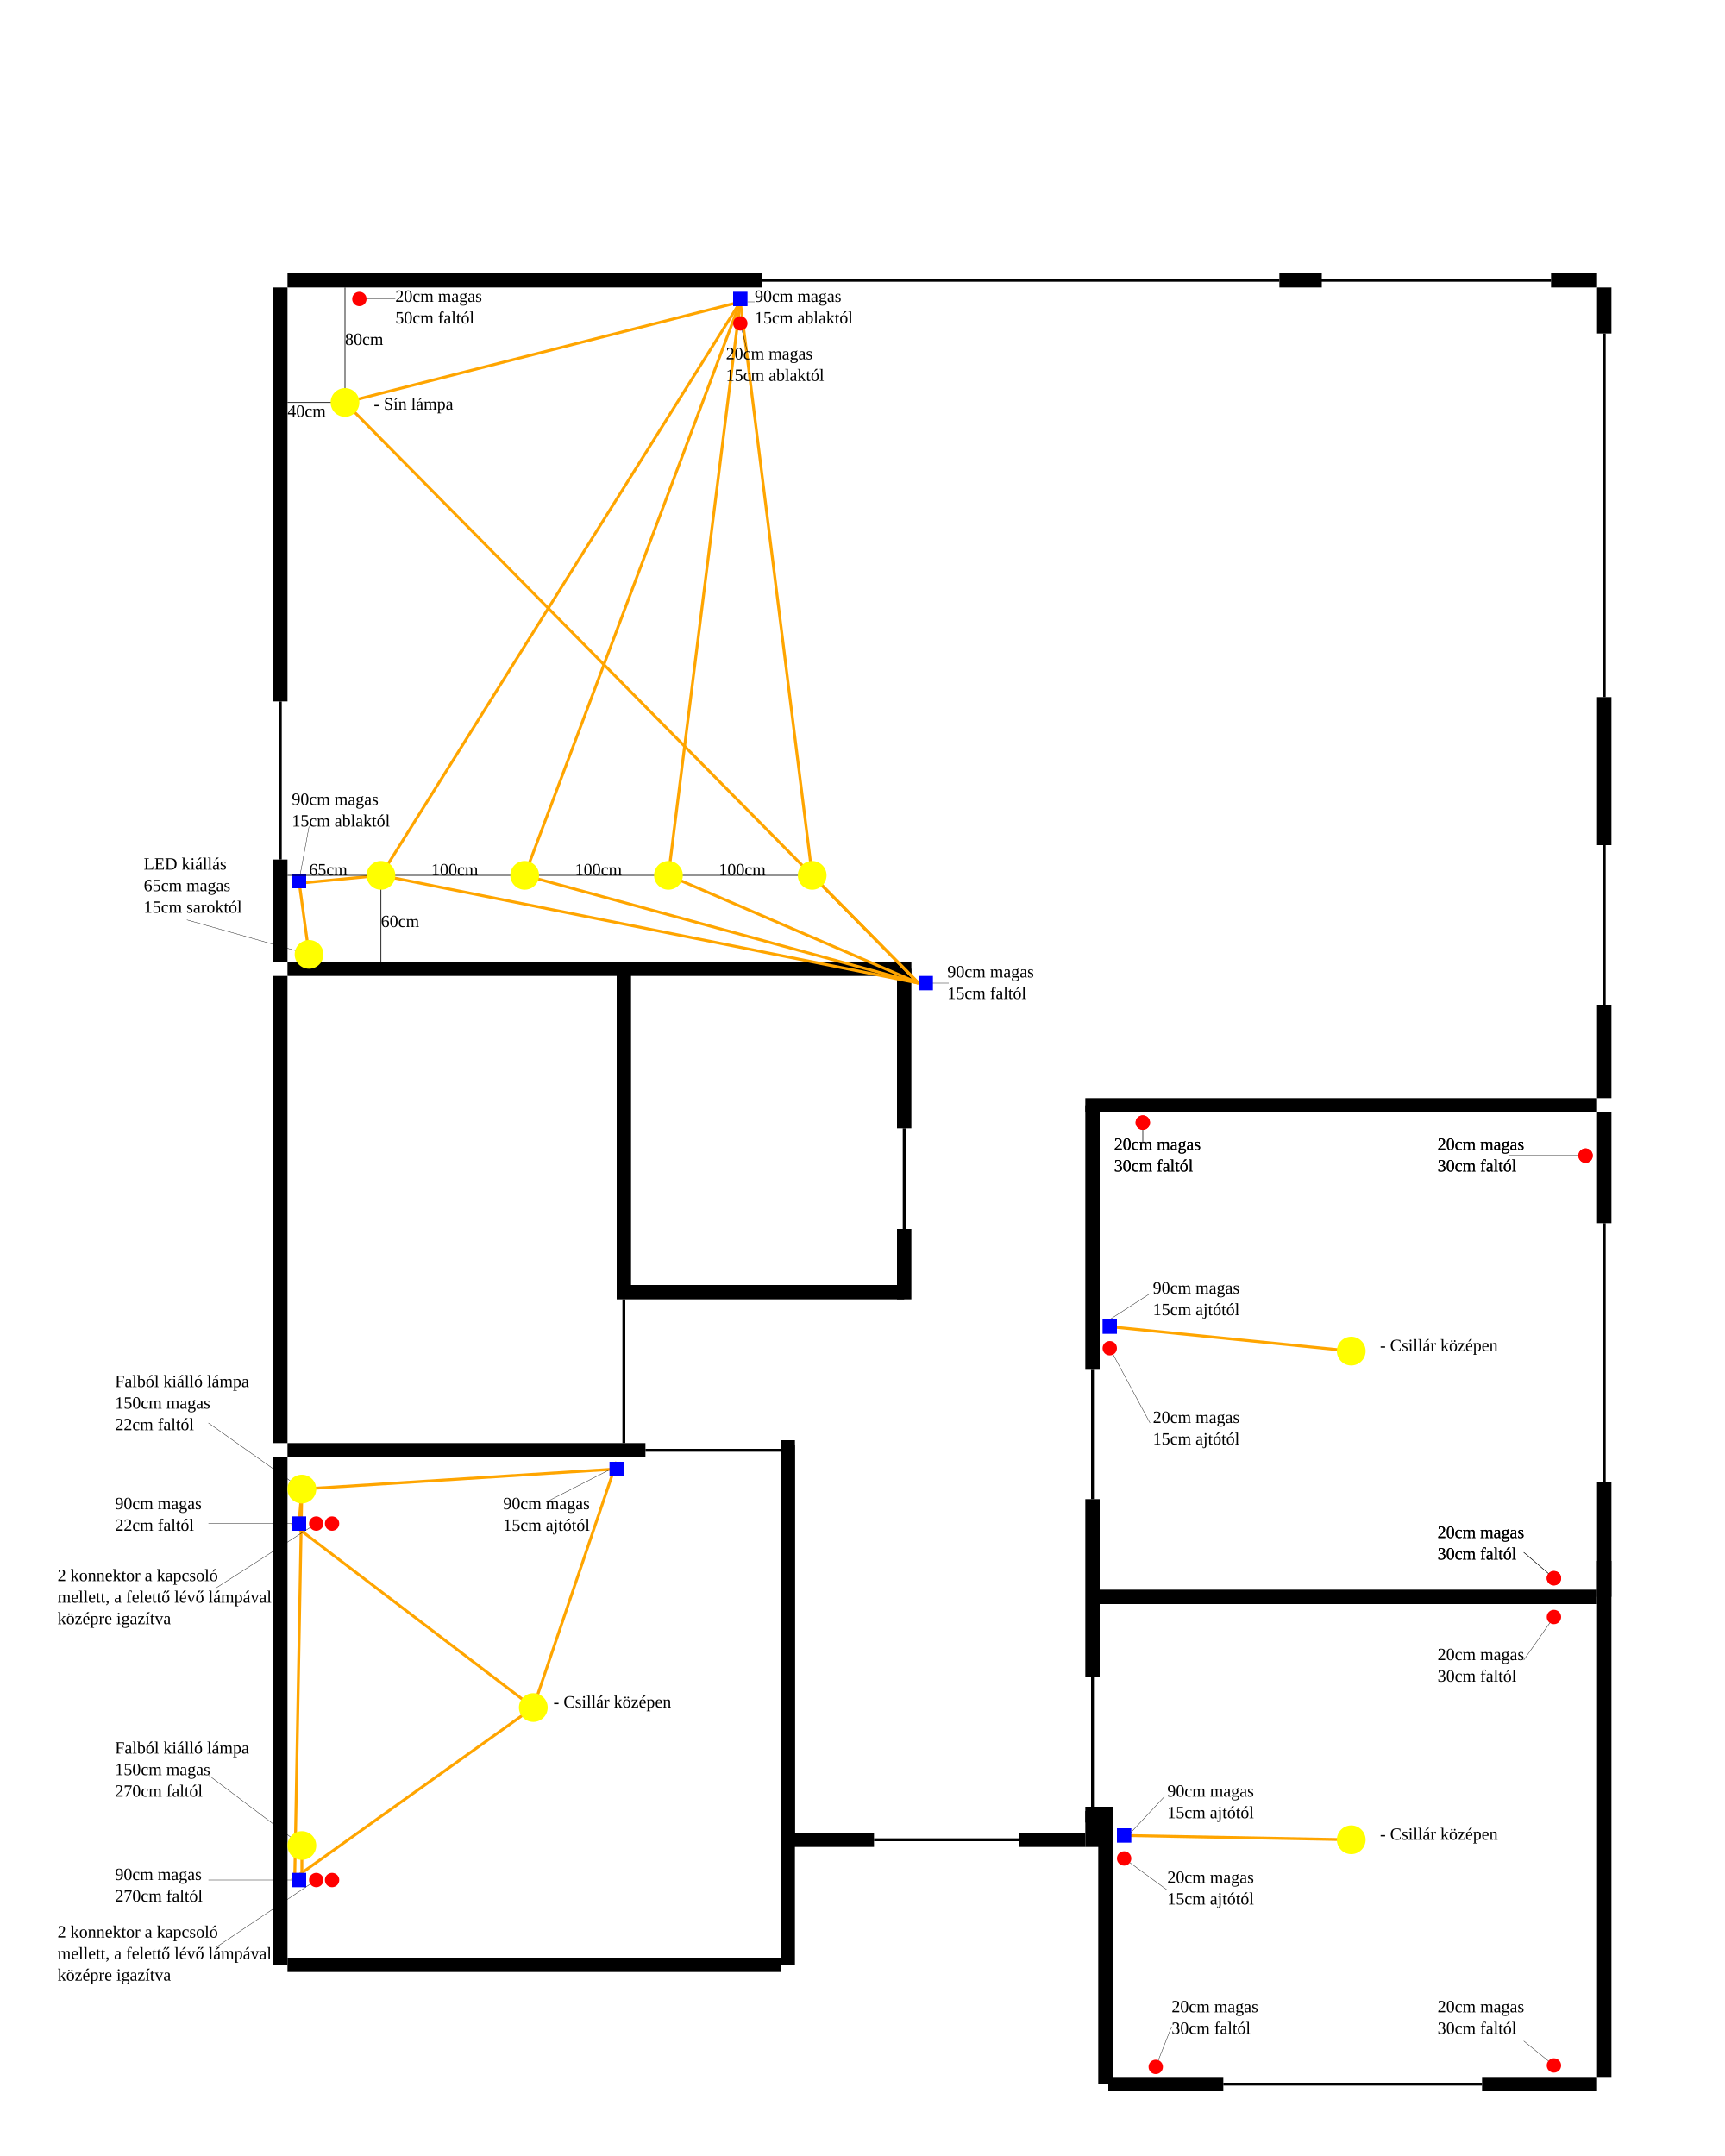
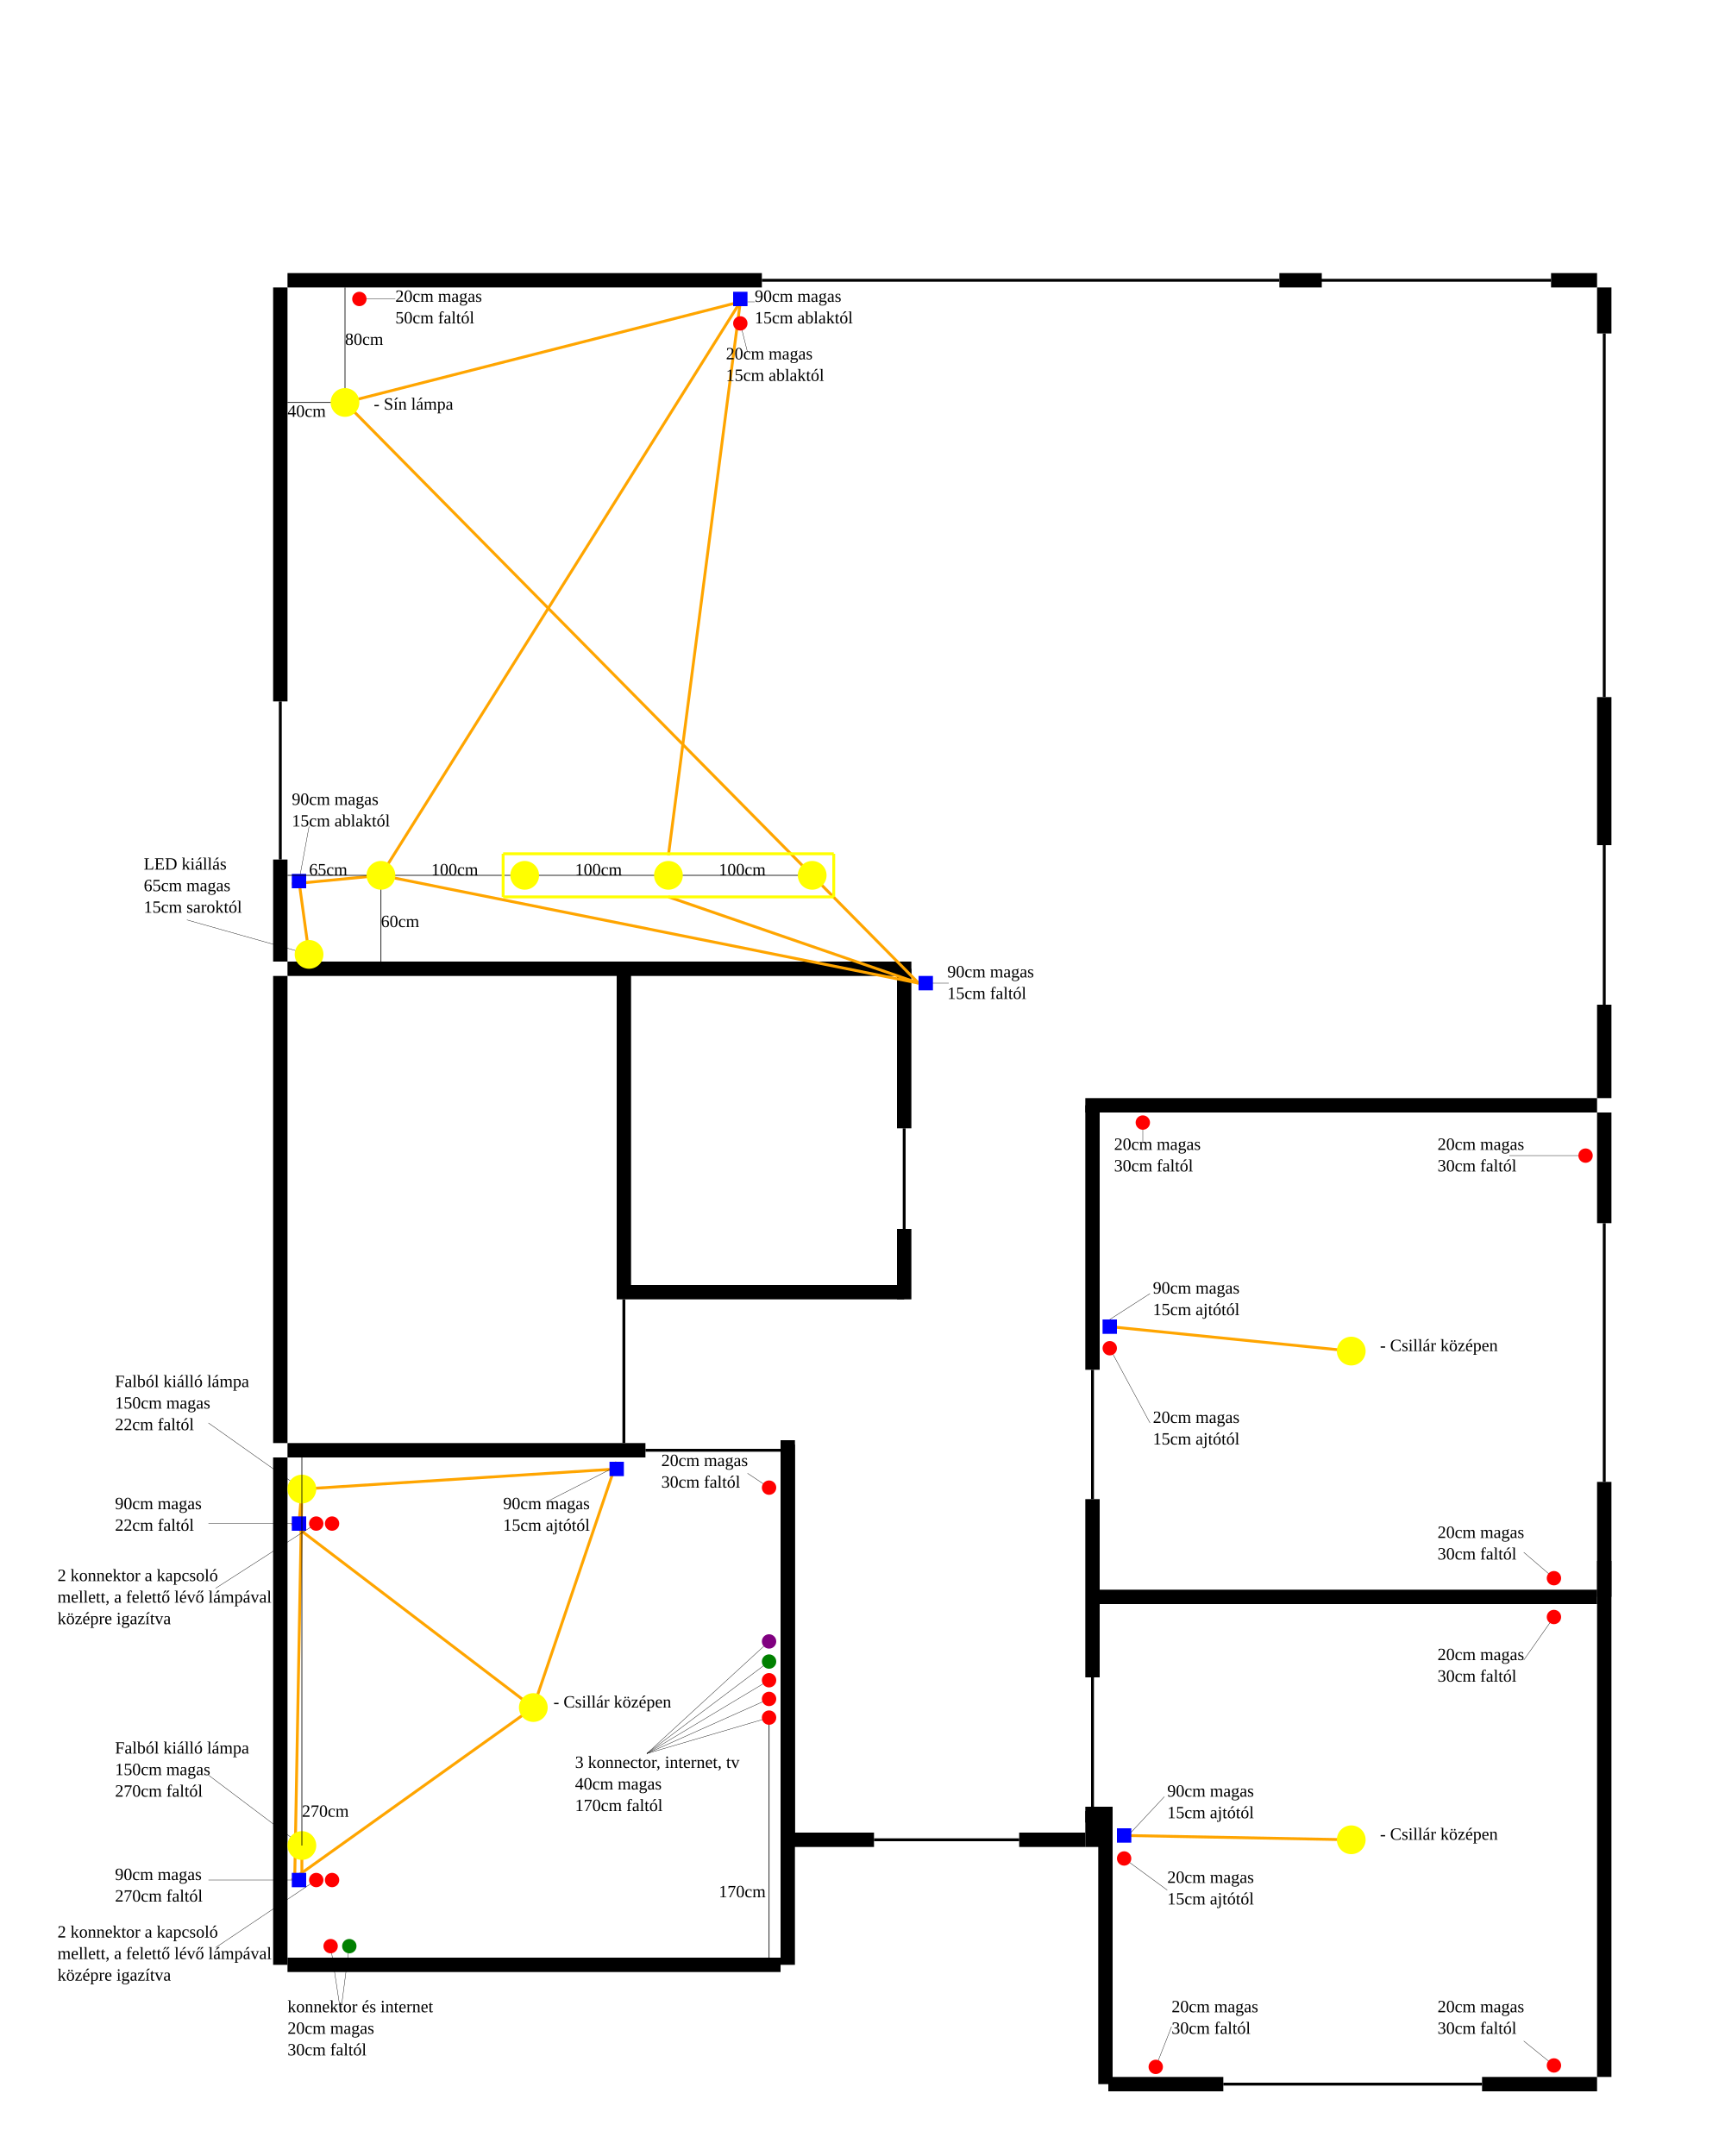
<svg xmlns="http://www.w3.org/2000/svg" viewBox="0 0 1200 1500">
  <style>
	
		g.konnektor {
			//visibility: hidden
		}
		g.kapcsolo {
			//visibility: hidden;
		}
	
	</style>
  <g>
    <line x1="200" y1="195" x2="530" y2="195" stroke-width="10" stroke="black" />
    <line x1="530" y1="195" x2="890" y2="195" stroke-width="2" stroke="black" />
    <line x1="890" y1="195" x2="919.5" y2="195" stroke-width="10" stroke="black" />
    <line x1="919" y1="195" x2="1079" y2="195" stroke-width="2" stroke="black" />
    <line x1="1079" y1="195" x2="1111" y2="195" stroke-width="10" stroke="black" />
    <line x1="1116" y1="200" x2="1116" y2="232" stroke-width="10" stroke="black" />
    <line x1="1116" y1="232" x2="1116" y2="485" stroke-width="2" stroke="black" />
    <line x1="1116" y1="485" x2="1116" y2="588" stroke-width="10" stroke="black" />
    <line x1="1116" y1="588" x2="1116" y2="699" stroke-width="2" stroke="black" />
    <line x1="1116" y1="699" x2="1116" y2="764" stroke-width="10" stroke="black" />
    <line x1="195" y1="200" x2="195" y2="488" stroke-width="10" stroke="black" />
    <line x1="195" y1="488" x2="195" y2="598" stroke-width="2" stroke="black" />
    <line x1="195" y1="598" x2="195" y2="669" stroke-width="10" stroke="black" />
    <line x1="1111" y1="769" x2="755" y2="769" stroke-width="10" stroke="black" />
    <line x1="200" y1="674" x2="634" y2="674" stroke-width="10" stroke="black" />
    <line x1="760" y1="769" x2="760" y2="953" stroke-width="10" stroke="black" />
    <line x1="760" y1="953" x2="760" y2="1043" stroke-width="2" stroke="black" />
    <line x1="760" y1="1043" x2="760" y2="1167" stroke-width="10" stroke="black" />
    <line x1="760" y1="1167" x2="760" y2="1257" stroke-width="2" stroke="black" />
    <line x1="760" y1="1257" x2="760" y2="1268" stroke-width="10" stroke="black" />
    <line x1="629" y1="674" x2="629" y2="785" stroke-width="10" stroke="black" />
    <line x1="629" y1="785" x2="629" y2="855" stroke-width="2" stroke="black" />
    <line x1="629" y1="855" x2="629" y2="904" stroke-width="10" stroke="black" />
    <line x1="629" y1="899" x2="429" y2="899" stroke-width="10" stroke="black" />
    <line x1="434" y1="904" x2="434" y2="1004" stroke-width="2" stroke="black" />
    <line x1="548" y1="1005" x2="548" y2="1276" stroke-width="10" stroke="black" />
    <line x1="548" y1="1280" x2="608" y2="1280" stroke-width="10" stroke="black" />
    <line x1="608" y1="1280" x2="709" y2="1280" stroke-width="2" stroke="black" />
    <line x1="709" y1="1280" x2="755" y2="1280" stroke-width="10" stroke="black" />
    <line x1="760" y1="1285" x2="760" y2="1260" stroke-width="10" stroke="black" />
    <line x1="434" y1="899" x2="434" y2="674" stroke-width="10" stroke="black" />
    <line x1="195" y1="679" x2="195" y2="1004" stroke-width="10" stroke="black" />
    <line x1="200" y1="1009" x2="449" y2="1009" stroke-width="10" stroke="black" />
    <line x1="449" y1="1009" x2="543" y2="1009" stroke-width="2" stroke="black" />
    <line x1="195" y1="1014" x2="195" y2="1367" stroke-width="10" stroke="black" />
    <line x1="200" y1="1367" x2="543" y2="1367" stroke-width="10" stroke="black" />
    <line x1="548" y1="1367" x2="548" y2="1002" stroke-width="10" stroke="black" />
    <line x1="1116" y1="1086" x2="1116" y2="1445" stroke-width="10" stroke="black" />
    <line x1="1111" y1="1450" x2="1031" y2="1450" stroke-width="10" stroke="black" />
    <line x1="1031" y1="1450" x2="851" y2="1450" stroke-width="2" stroke="black" />
    <line x1="851" y1="1450" x2="771" y2="1450" stroke-width="10" stroke="black" />
    <line x1="769" y1="1450" x2="769" y2="1257" stroke-width="10" stroke="black" />
    <line x1="1116" y1="774" x2="1116" y2="851" stroke-width="10" stroke="black" />
    <line x1="1116" y1="851" x2="1116" y2="1031" stroke-width="2" stroke="black" />
    <line x1="1116" y1="1031" x2="1116" y2="1111" stroke-width="10" stroke="black" />
    <line x1="1111" y1="1111" x2="765" y2="1111" stroke-width="10" stroke="black" />
  </g>
  <g class="kapcsolo-vonal">
    <line x1="515" y1="210" x2="240" y2="280" stroke-width="2" stroke="orange" />
    <line x1="265" y1="609" x2="515" y2="210" stroke-width="2" stroke="orange" />
    <line x1="772" y1="923" x2="940" y2="940" stroke-width="2" stroke="orange" />
    <line x1="203" y1="615" x2="265" y2="609" stroke-width="2" stroke="orange" />
-     <line x1="515" y1="210" x2="365" y2="609" stroke-width="2" stroke="orange" />
-     <line x1="515" y1="210" x2="465" y2="609" stroke-width="2" stroke="orange" />
-     <line x1="515" y1="210" x2="565" y2="609" stroke-width="2" stroke="orange" />
+     <line x1="515" y1="210" x2="465" y2="595" stroke-width="2" stroke="orange" />
    <line x1="639" y1="684" x2="265" y2="609" stroke-width="2" stroke="orange" />
-     <line x1="639" y1="684" x2="365" y2="609" stroke-width="2" stroke="orange" />
-     <line x1="639" y1="684" x2="465" y2="609" stroke-width="2" stroke="orange" />
-     <line x1="639" y1="684" x2="565" y2="609" stroke-width="2" stroke="orange" />
+     <line x1="639" y1="684" x2="465" y2="624" stroke-width="2" stroke="orange" />
    <line x1="639" y1="684" x2="240" y2="280" stroke-width="2" stroke="orange" />
    <line x1="208" y1="613" x2="215" y2="664" stroke-width="2" stroke="orange" />
    <line x1="782" y1="1277" x2="940" y2="1280" stroke-width="2" stroke="orange" />
    <line x1="429" y1="1017" x2="371" y2="1188" stroke-width="2" stroke="orange" />
    <line x1="203" y1="1060" x2="371" y2="1188" stroke-width="2" stroke="orange" />
    <line x1="429" y1="1022" x2="210" y2="1036" stroke-width="2" stroke="orange" />
    <line x1="208" y1="1060" x2="210" y2="1036" stroke-width="2" stroke="orange" />
    <line x1="203" y1="1308" x2="371" y2="1188" stroke-width="2" stroke="orange" />
    <line x1="205" y1="1308" x2="210" y2="1036" stroke-width="2" stroke="orange" />
    <line x1="210" y1="1308" x2="210" y2="1284" stroke-width="2" stroke="orange" />
  </g>
  <g class="konnektor">
    <line x1="515" y1="225" x2="520" y2="245" stroke-width="0.25" stroke="black" />
    <circle cx="515" cy="225" r="5" fill="red" />
    <text x="505" y="250" fill="black" font-size="12">20cm magas</text>
    <text x="505" y="265" fill="black" font-size="12">15cm ablaktól</text>
    <line x1="250" y1="208" x2="275" y2="208" stroke-width="0.25" stroke="black" />
    <circle cx="250" cy="208" r="5" fill="red" />
    <text x="275" y="210" fill="black" font-size="12">20cm magas</text>
    <text x="275" y="225" fill="black" font-size="12">50cm faltól</text>
  </g>
  <g class="kapcsolo">
    <line x1="525" y1="210" x2="520" y2="210" stroke-width="0.25" stroke="black" />
    <line x1="515" y1="203" x2="515" y2="213" stroke-width="10" stroke="blue" />
    <text x="525" y="210" fill="black" font-size="12">90cm magas</text>
    <text x="525" y="225" fill="black" font-size="12">15cm ablaktól</text>
    <line x1="240" y1="200" x2="240" y2="280" stroke-width="0.5" stroke="black" />
    <text x="240" y="240" fill="black" font-size="12">80cm</text>
    <line x1="200" y1="280" x2="240" y2="280" stroke-width="0.5" stroke="black" />
    <text x="200" y="290" fill="black" font-size="12">40cm</text>
    <circle cx="240" cy="280" r="10" fill="yellow" />
    <text x="260" y="285" fill="black" font-size="12">- Sín lámpa</text>
  </g>
  <g class="kapcsolo">
    <line x1="208" y1="613" x2="215" y2="575" stroke-width="0.25" stroke="black" />
    <line x1="203" y1="613" x2="213" y2="613" stroke-width="10" stroke="blue" />
    <text x="203" y="560" fill="black" font-size="12">90cm magas</text>
    <text x="203" y="575" fill="black" font-size="12">15cm ablaktól</text>
    <line x1="265" y1="609" x2="265" y2="669" stroke-width="0.5" stroke="black" />
    <text x="265" y="645" fill="black" font-size="12">60cm</text>
    <line x1="200" y1="609" x2="265" y2="609" stroke-width="0.5" stroke="black" />
    <text x="215" y="609" fill="black" font-size="12">65cm</text>
    <line x1="265" y1="609" x2="365" y2="609" stroke-width="0.5" stroke="black" />
    <text x="300" y="609" fill="black" font-size="12">100cm</text>
    <line x1="365" y1="609" x2="465" y2="609" stroke-width="0.5" stroke="black" />
    <text x="400" y="609" fill="black" font-size="12">100cm</text>
    <line x1="465" y1="609" x2="565" y2="609" stroke-width="0.5" stroke="black" />
    <text x="500" y="609" fill="black" font-size="12">100cm</text>
    <circle cx="265" cy="609" r="10" fill="yellow" />
    <circle cx="365" cy="609" r="10" fill="yellow" />
    <circle cx="465" cy="609" r="10" fill="yellow" />
    <circle cx="565" cy="609" r="10" fill="yellow" />
+     <line x1="350" y1="594" x2="580" y2="594" stroke-width="2" stroke="yellow" />
+     <line x1="350" y1="624" x2="580" y2="624" stroke-width="2" stroke="yellow" />
+     <line x1="350" y1="594" x2="350" y2="624" stroke-width="2" stroke="yellow" />
+     <line x1="580" y1="594" x2="580" y2="624" stroke-width="2" stroke="yellow" />
    <line x1="639" y1="684" x2="660" y2="684" stroke-width="0.25" stroke="black" />
    <line x1="639" y1="684" x2="649" y2="684" stroke-width="10" stroke="blue" />
    <text x="659" y="680" fill="black" font-size="12">90cm magas</text>
    <text x="659" y="695" fill="black" font-size="12">15cm faltól</text>
    <line x1="215" y1="664" x2="130" y2="640" stroke-width="0.25" stroke="black" />
    <circle cx="215" cy="664" r="10" fill="yellow" />
    <text x="100" y="605" fill="black" font-size="12">LED kiállás</text>
    <text x="100" y="620" fill="black" font-size="12">65cm magas</text>
    <text x="100" y="635" fill="black" font-size="12">15cm saroktól</text>
  </g>
  <g class="konnektor">
    <line x1="772" y1="938" x2="800" y2="990" stroke-width="0.25" stroke="black" />
    <circle cx="772" cy="938" r="5" fill="red" />
    <text x="802" y="990" fill="black" font-size="12">20cm magas</text>
    <text x="802" y="1005" fill="black" font-size="12">15cm ajtótól</text>
    <line x1="795" y1="781" x2="795" y2="795" stroke-width="0.25" stroke="black" />
    <circle cx="795" cy="781" r="5" fill="red" />
    <text x="775" y="800" fill="black" font-size="12">20cm magas</text>
    <text x="775" y="815" fill="black" font-size="12">30cm faltól</text>
    <line x1="1050" y1="804" x2="1103" y2="804" stroke-width="0.25" stroke="black" />
    <circle cx="1103" cy="804" r="5" fill="red" />
    <text x="1000" y="800" fill="black" font-size="12">20cm magas</text>
    <text x="1000" y="815" fill="black" font-size="12">30cm faltól</text>
    <line x1="1060" y1="1080" x2="1081" y2="1098" stroke-width="0.25" stroke="black" />
    <circle cx="1081" cy="1098" r="5" fill="red" />
    <text x="1000" y="1070" fill="black" font-size="12">20cm magas</text>
    <text x="1000" y="1085" fill="black" font-size="12">30cm faltól</text>
  </g>
  <g class="kapcsolo">
    <line x1="772" y1="918" x2="800" y2="900" stroke-width="0.25" stroke="black" />
    <line x1="772" y1="918" x2="772" y2="928" stroke-width="10" stroke="blue" />
    <text x="802" y="900" fill="black" font-size="12">90cm magas</text>
    <text x="802" y="915" fill="black" font-size="12">15cm ajtótól</text>
    <circle cx="940" cy="940" r="10" fill="yellow" />
    <text x="960" y="940" fill="black" font-size="12">- Csillár középen</text>
  </g>
  <g class="kapcsolo">
    <line x1="810" y1="1250" x2="782" y2="1280" stroke-width="0.25" stroke="black" />
    <line x1="782" y1="1272" x2="782" y2="1282" stroke-width="10" stroke="blue" />
    <text x="812" y="1250" fill="black" font-size="12">90cm magas</text>
    <text x="812" y="1265" fill="black" font-size="12">15cm ajtótól</text>
    <circle cx="940" cy="1280" r="10" fill="yellow" />
    <text x="960" y="1280" fill="black" font-size="12">- Csillár középen</text>
  </g>
  <g class="konnektor">
    <line x1="782" y1="1293" x2="812" y2="1315" stroke-width="0.25" stroke="black" />
    <circle cx="782" cy="1293" r="5" fill="red" />
    <text x="812" y="1310" fill="black" font-size="12">20cm magas</text>
    <text x="812" y="1325" fill="black" font-size="12">15cm ajtótól</text>
    <line x1="804" y1="1438" x2="815" y2="1410" stroke-width="0.25" stroke="black" />
    <circle cx="804" cy="1438" r="5" fill="red" />
    <text x="815" y="1400" fill="black" font-size="12">20cm magas</text>
    <text x="815" y="1415" fill="black" font-size="12">30cm faltól</text>
    <line x1="1081" y1="1125" x2="1060" y2="1155" stroke-width="0.25" stroke="black" />
    <circle cx="1081" cy="1125" r="5" fill="red" />
    <text x="1000" y="1155" fill="black" font-size="12">20cm magas</text>
    <text x="1000" y="1170" fill="black" font-size="12">30cm faltól</text>
    <line x1="1081" y1="1437" x2="1060" y2="1420" stroke-width="0.25" stroke="black" />
    <circle cx="1081" cy="1437" r="5" fill="red" />
    <text x="1000" y="1400" fill="black" font-size="12">20cm magas</text>
    <text x="1000" y="1415" fill="black" font-size="12">30cm faltól</text>
  </g>
  <g class="kapcsolo">
    <line x1="429" y1="1020" x2="380" y2="1045" stroke-width="0.25" stroke="black" />
    <line x1="429" y1="1017" x2="429" y2="1027" stroke-width="10" stroke="blue" />
    <text x="350" y="1050" fill="black" font-size="12">90cm magas</text>
    <text x="350" y="1065" fill="black" font-size="12">15cm ajtótól</text>
    <circle cx="371" cy="1188" r="10" fill="yellow" />
    <text x="385" y="1188" fill="black" font-size="12">- Csillár középen</text>
    <line x1="145" y1="990" x2="210" y2="1036" stroke-width="0.25" stroke="black" />
    <text x="80" y="965" fill="black" font-size="12">Falból kiálló lámpa</text>
    <text x="80" y="980" fill="black" font-size="12">150cm magas</text>
    <text x="80" y="995" fill="black" font-size="12">22cm faltól</text>
    <circle cx="210" cy="1036" r="10" fill="yellow" />
    <line x1="145" y1="1060" x2="210" y2="1060" stroke-width="0.25" stroke="black" />
    <line x1="203" y1="1060" x2="213" y2="1060" stroke-width="10" stroke="blue" />
    <text x="80" y="1050" fill="black" font-size="12">90cm magas</text>
    <text x="80" y="1065" fill="black" font-size="12">22cm faltól</text>
    <line x1="210" y1="1284" x2="145" y2="1235" stroke-width="0.25" stroke="black" />
    <text x="80" y="1220" fill="black" font-size="12">Falból kiálló lámpa</text>
    <text x="80" y="1235" fill="black" font-size="12">150cm magas</text>
    <text x="80" y="1250" fill="black" font-size="12">270cm faltól</text>
    <circle cx="210" cy="1284" r="10" fill="yellow" />
    <line x1="145" y1="1308" x2="210" y2="1308" stroke-width="0.25" stroke="black" />
    <line x1="203" y1="1308" x2="213" y2="1308" stroke-width="10" stroke="blue" />
    <text x="80" y="1308" fill="black" font-size="12">90cm magas</text>
    <text x="80" y="1323" fill="black" font-size="12">270cm faltól</text>
+     <line x1="210" y1="1284" x2="210" y2="1010" stroke-width="0.5" stroke="black" />
+     <text x="210" y="1264" fill="black" font-size="12">270cm</text>
  </g>
  <g class="konnektor">
    <line x1="220" y1="1060" x2="150" y2="1105" stroke-width="0.25" stroke="black" />
    <circle cx="220" cy="1060" r="5" fill="red" />
    <circle cx="231" cy="1060" r="5" fill="red" />
    <text x="40" y="1100" fill="black" font-size="12">2 konnektor a kapcsoló</text>
    <text x="40" y="1115" fill="black" font-size="12">mellett, a felettő lévő lámpával</text>
    <text x="40" y="1130" fill="black" font-size="12">középre igazítva</text>
    <line x1="220" y1="1308" x2="150" y2="1355" stroke-width="0.25" stroke="black" />
    <circle cx="220" cy="1308" r="5" fill="red" />
    <circle cx="231" cy="1308" r="5" fill="red" />
    <text x="40" y="1348" fill="black" font-size="12">2 konnektor a kapcsoló</text>
    <text x="40" y="1363" fill="black" font-size="12">mellett, a felettő lévő lámpával</text>
    <text x="40" y="1378" fill="black" font-size="12">középre igazítva</text>
-     <line x1="795" y1="781" x2="795" y2="795" stroke-width="0.25" stroke="black" />
-     <circle cx="795" cy="781" r="5" fill="red" />
-     <text x="775" y="800" fill="black" font-size="12">20cm magas</text>
-     <text x="775" y="815" fill="black" font-size="12">30cm faltól</text>
-     <line x1="1050" y1="804" x2="1103" y2="804" stroke-width="0.25" stroke="black" />
-     <circle cx="1103" cy="804" r="5" fill="red" />
-     <text x="1000" y="800" fill="black" font-size="12">20cm magas</text>
-     <text x="1000" y="815" fill="black" font-size="12">30cm faltól</text>
-     <line x1="1060" y1="1080" x2="1081" y2="1098" stroke-width="0.25" stroke="black" />
-     <circle cx="1081" cy="1098" r="5" fill="red" />
-     <text x="1000" y="1070" fill="black" font-size="12">20cm magas</text>
-     <text x="1000" y="1085" fill="black" font-size="12">30cm faltól</text>
+     <line x1="237" y1="1400" x2="230" y2="1354" stroke-width="0.25" stroke="black" />
+     <line x1="237" y1="1400" x2="243" y2="1354" stroke-width="0.25" stroke="black" />
+     <circle cx="230" cy="1354" r="5" fill="red" />
+     <circle cx="243" cy="1354" r="5" fill="green" />
+     <text x="200" y="1400" fill="black" font-size="12">konnektor és internet</text>
+     <text x="200" y="1415" fill="black" font-size="12">20cm magas</text>
+     <text x="200" y="1430" fill="black" font-size="12">30cm faltól</text>
+     <line x1="535" y1="1035" x2="520" y2="1025" stroke-width="0.25" stroke="black" />
+     <circle cx="535" cy="1035" r="5" fill="red" />
+     <text x="460" y="1020" fill="black" font-size="12">20cm magas</text>
+     <text x="460" y="1035" fill="black" font-size="12">30cm faltól</text>
+     <line x1="450" y1="1220" x2="535" y2="1142" stroke-width="0.25" stroke="black" />
+     <line x1="450" y1="1220" x2="535" y2="1156" stroke-width="0.25" stroke="black" />
+     <line x1="450" y1="1220" x2="535" y2="1169" stroke-width="0.25" stroke="black" />
+     <line x1="450" y1="1220" x2="535" y2="1182" stroke-width="0.25" stroke="black" />
+     <line x1="450" y1="1220" x2="535" y2="1195" stroke-width="0.25" stroke="black" />
+     <line x1="535" y1="1370" x2="535" y2="1195" stroke-width="0.5" stroke="black" />
+     <circle cx="535" cy="1142" r="5" fill="purple" />
+     <circle cx="535" cy="1156" r="5" fill="green" />
+     <circle cx="535" cy="1169" r="5" fill="red" />
+     <circle cx="535" cy="1182" r="5" fill="red" />
+     <circle cx="535" cy="1195" r="5" fill="red" />
+     <text x="400" y="1230" fill="black" font-size="12">3 konnector, internet, tv</text>
+     <text x="400" y="1245" fill="black" font-size="12">40cm magas</text>
+     <text x="400" y="1260" fill="black" font-size="12">170cm faltól</text>
+     <text x="500" y="1320" fill="black" font-size="12">170cm</text>
  </g>
</svg>
